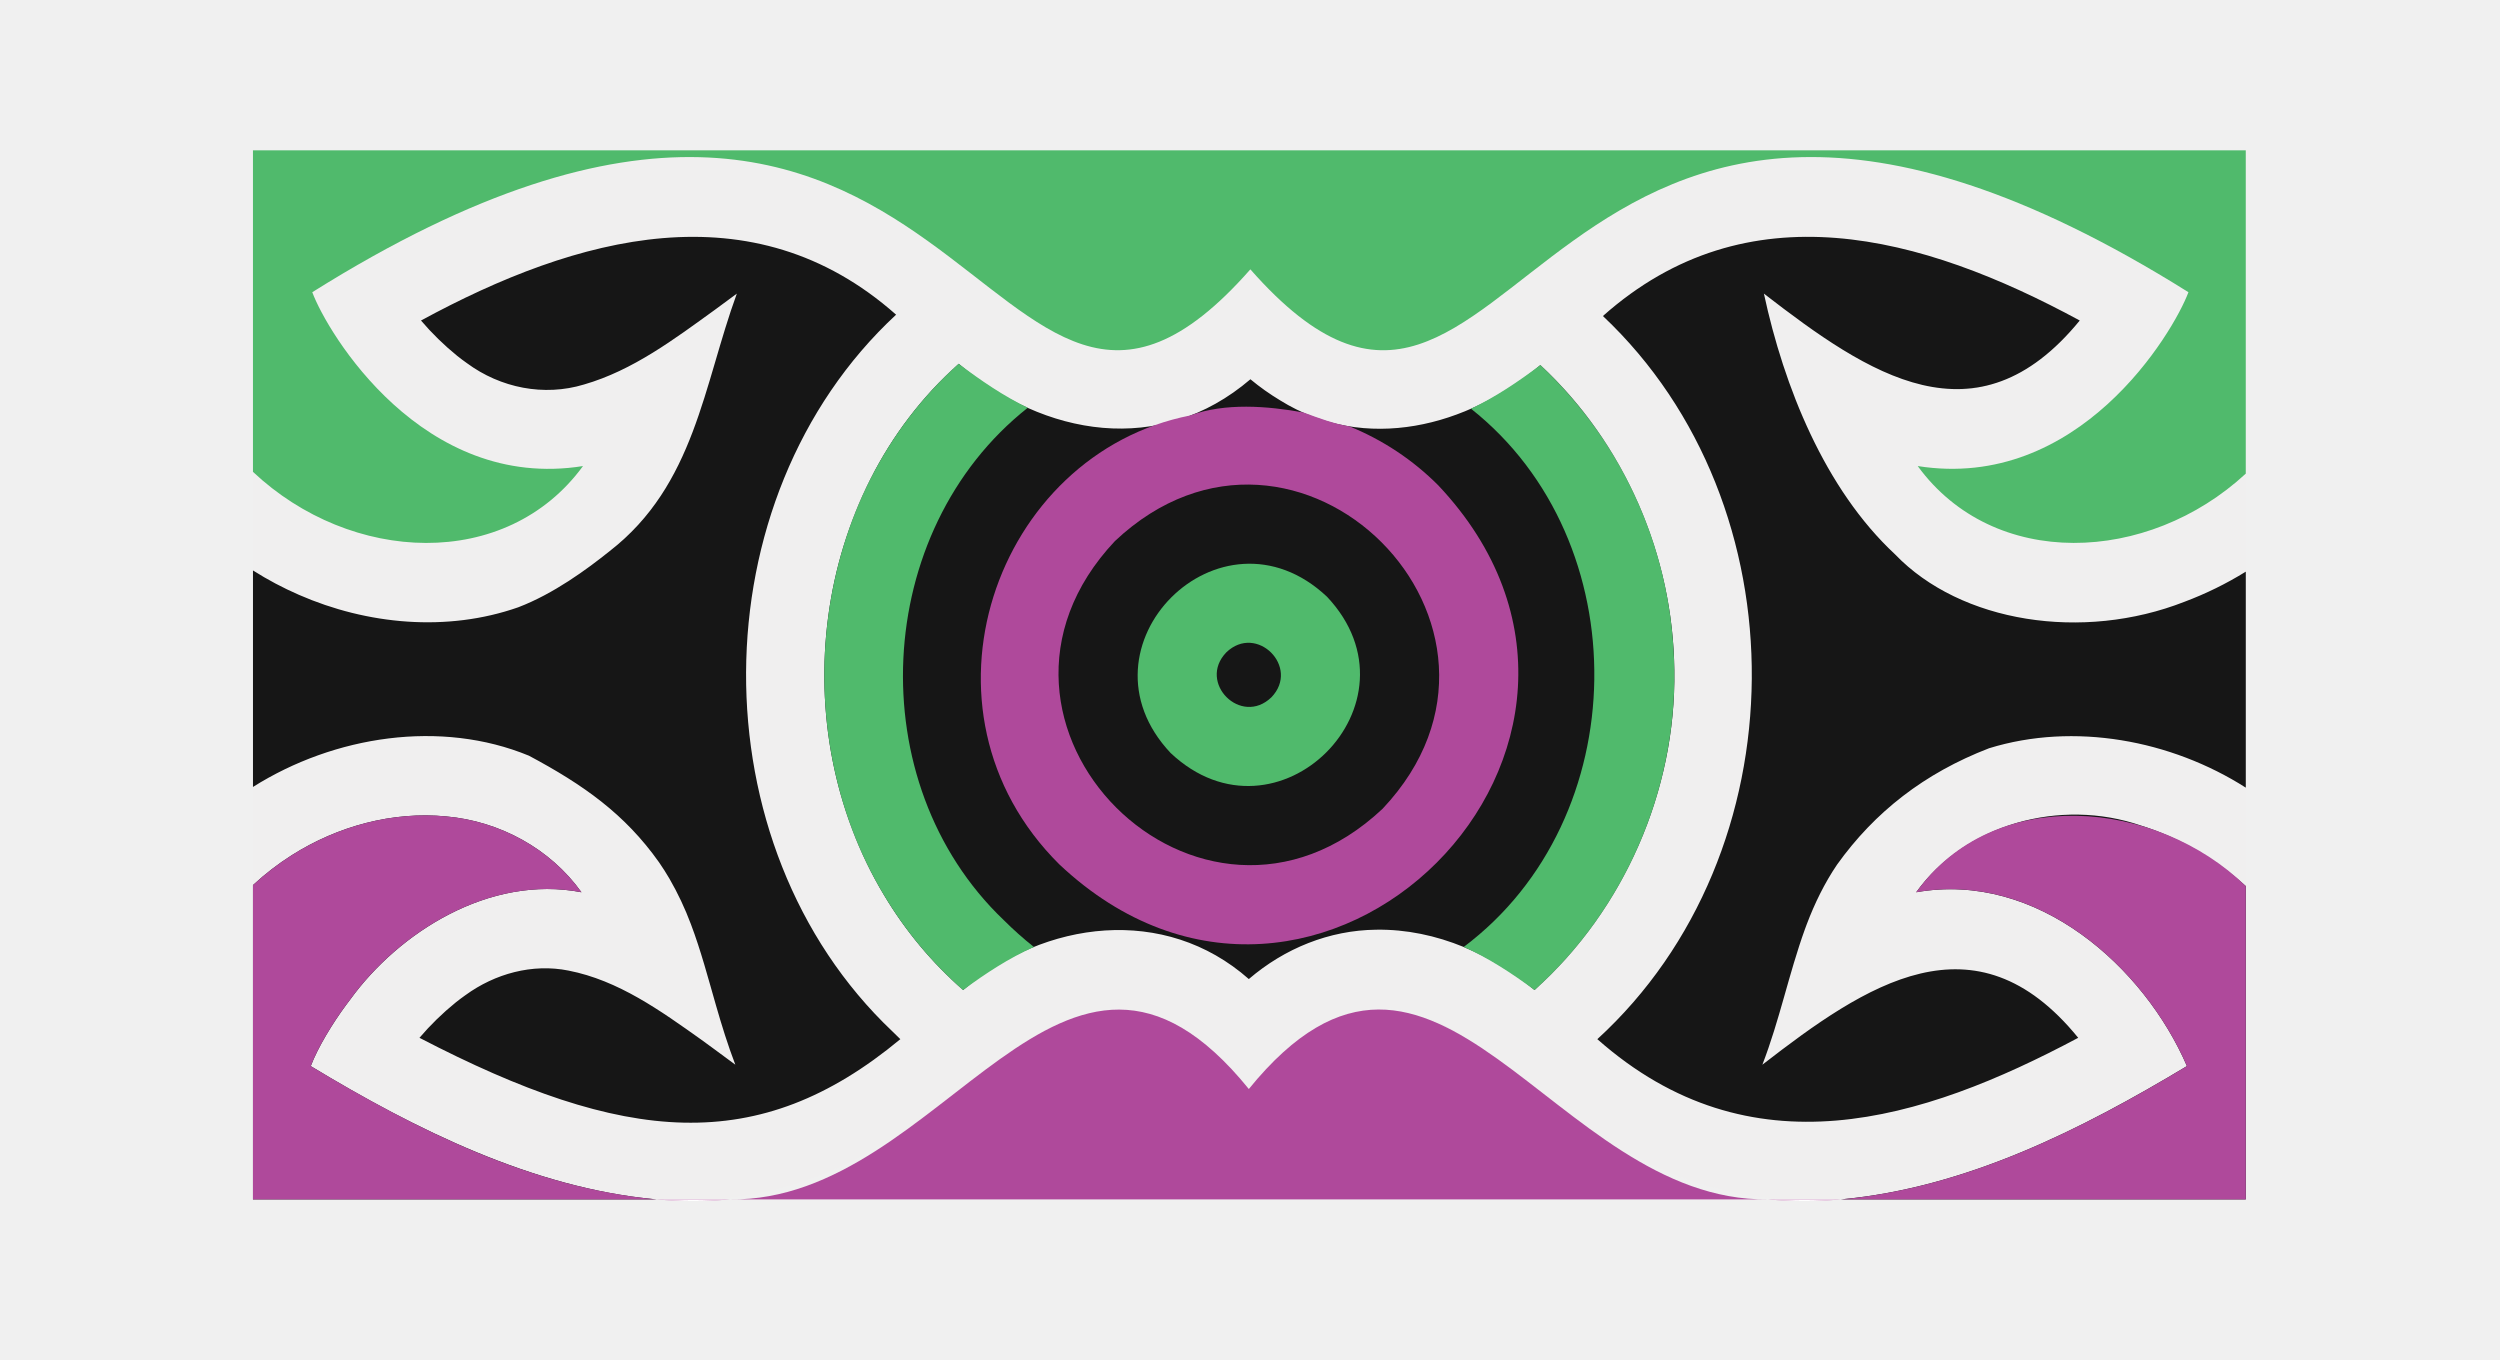
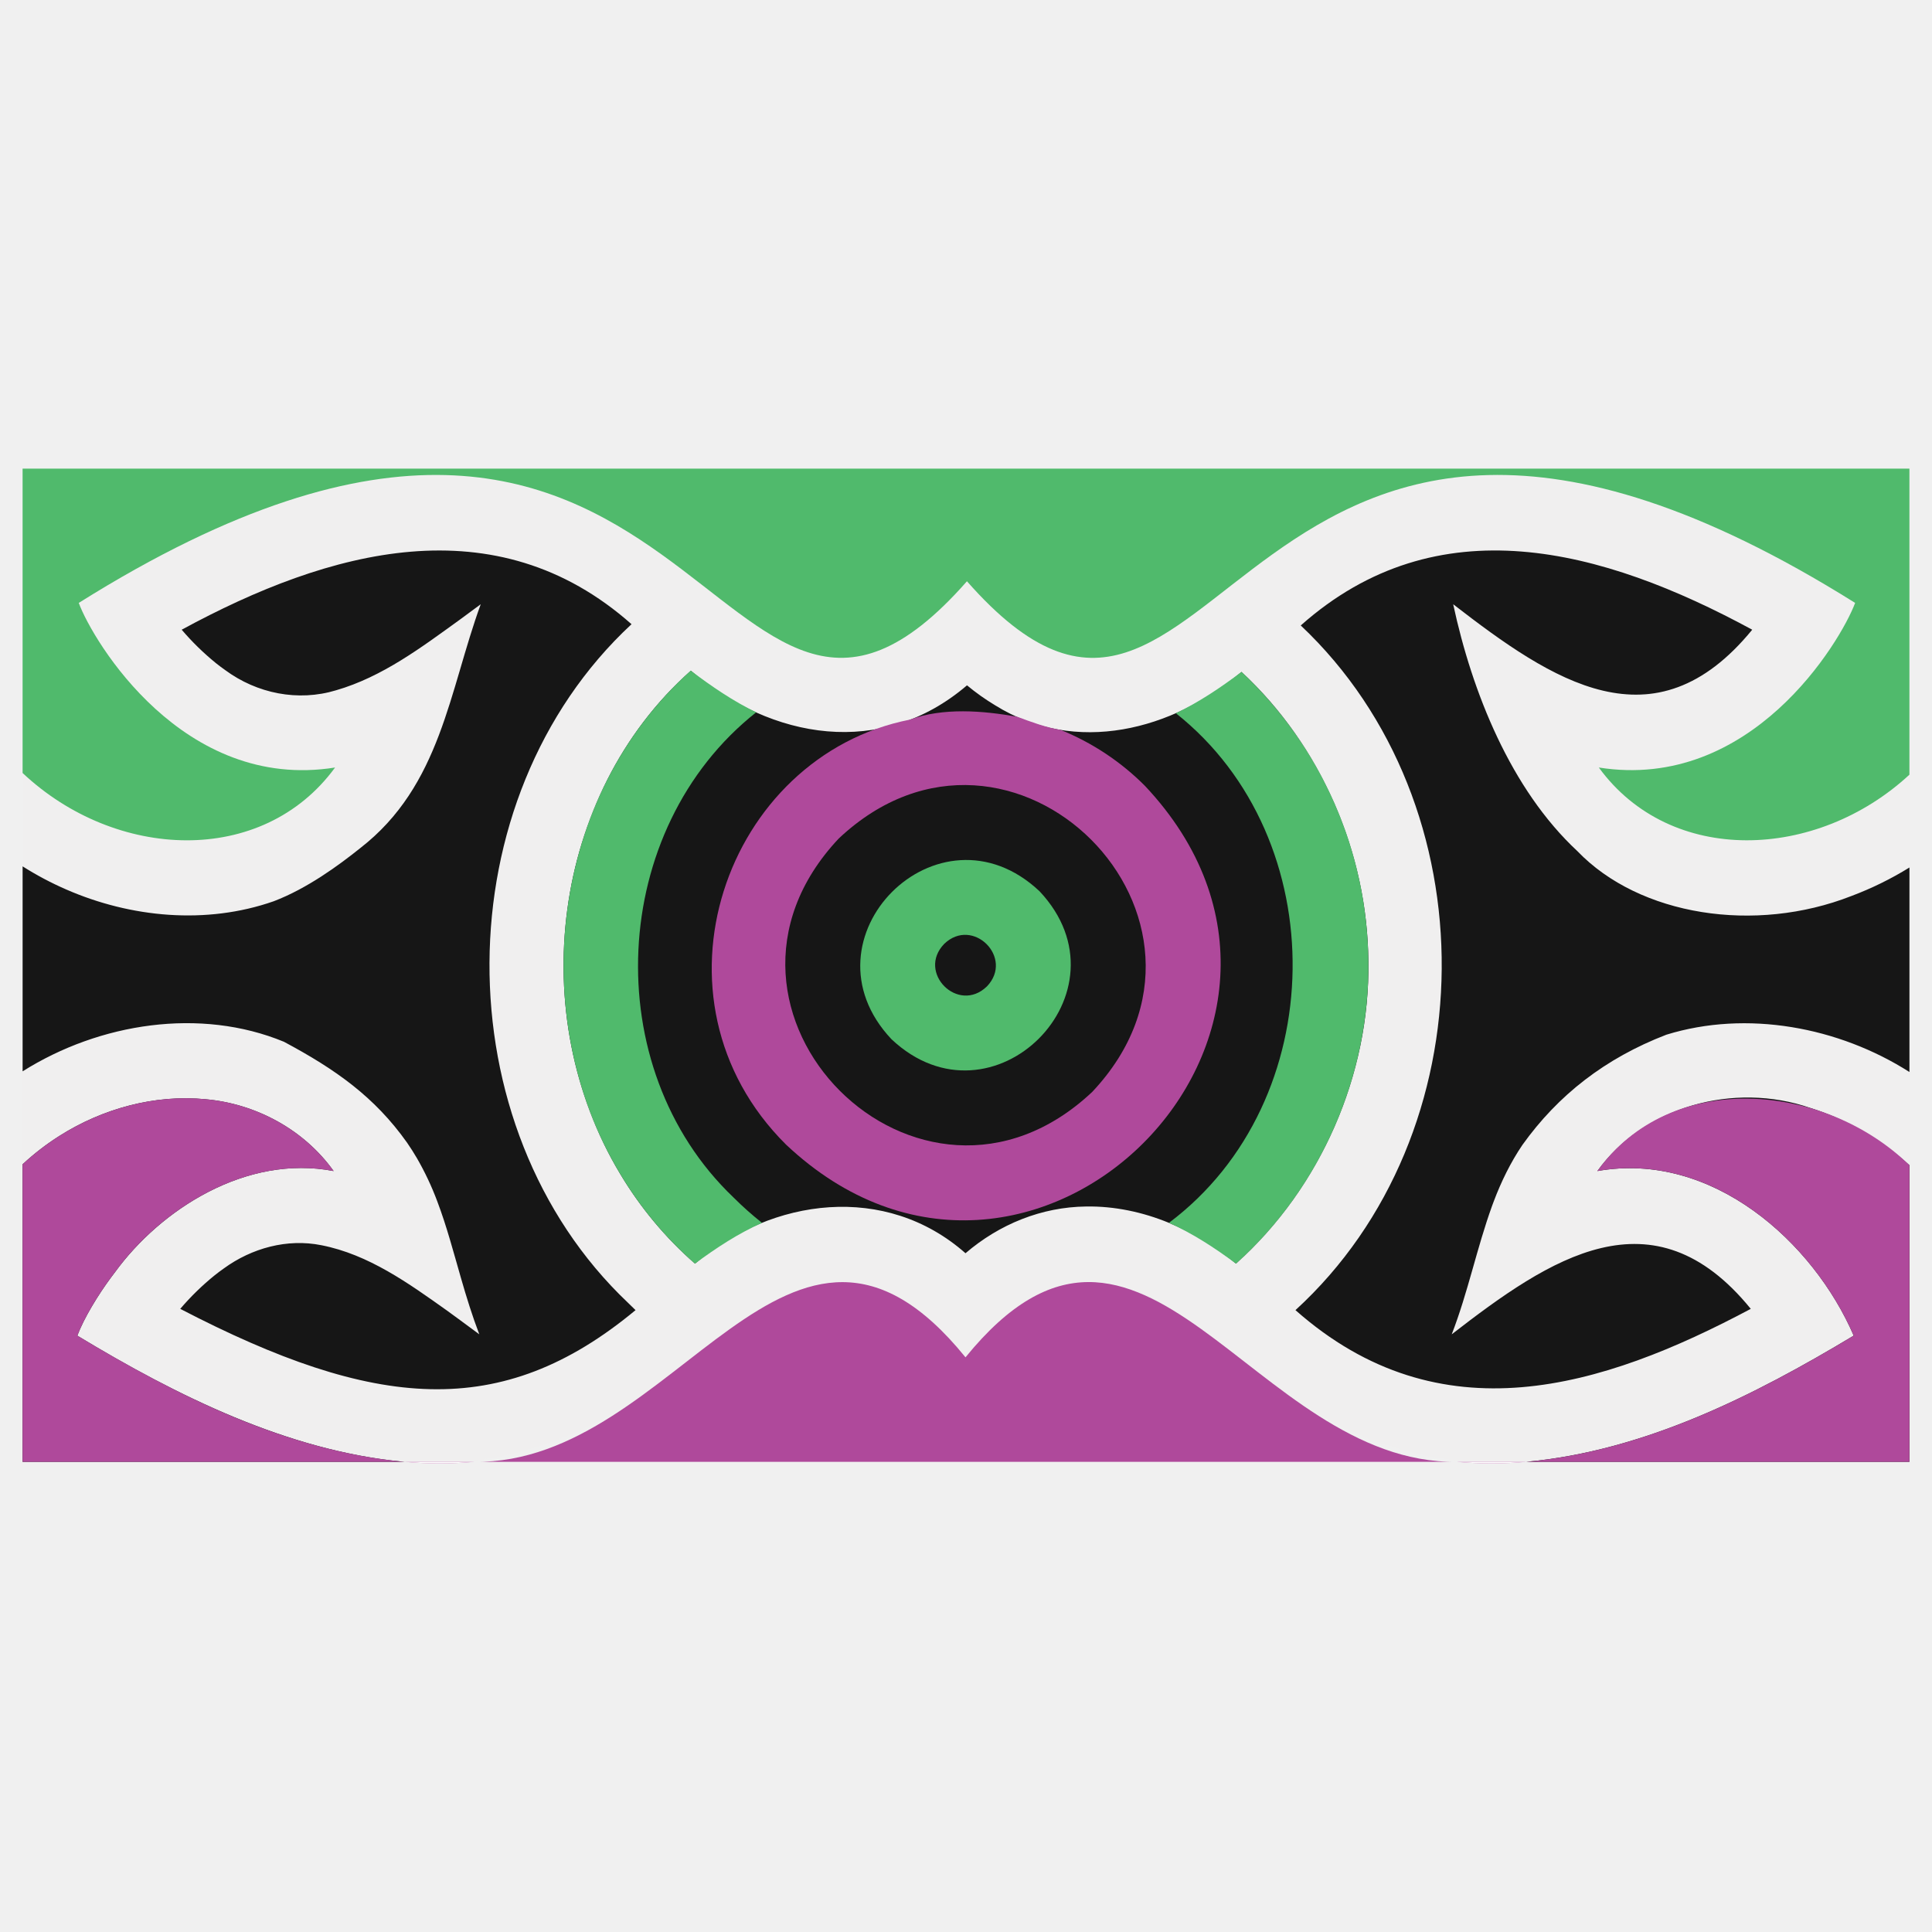
- <svg xmlns="http://www.w3.org/2000/svg" id="Layer_5" data-name="Layer 5" viewBox="0 0 2509.16 1364.3">
-   <defs>
-     <style>.cls-1{fill:#e2e2e2;}.cls-2{fill:#f0efef;}.cls-3{fill:#50ba6c;}.cls-4{fill:#161616;}.cls-5{fill:#af499b;}.cls-6{fill:#fff;}</style>
+ <svg xmlns="http://www.w3.org/2000/svg" id="Layer_5" data-name="Layer 5" viewBox="0 0 2048 2048" version="1.1" width="2048" height="2048">
+   <defs id="defs74">
+     <style id="style72">.cls-1{fill:#e2e2e2;}.cls-2{fill:#f0efef;}.cls-3{fill:#50ba6c;}.cls-4{fill:#161616;}.cls-5{fill:#af499b;}.cls-6{fill:#fff;}</style>
  </defs>
-   <path class="cls-1" d="M366.75,826.13c1.88-.49,3.77-1,5.65-1.39C370.51,825.17,368.63,825.64,366.75,826.13Zm-15.07,176.78c25.31-33,61.73-68.8,108.44-90.39C413.34,934.07,377,969.92,351.68,1002.91Zm0,0q-2.12,2.75-4.11,5.46Q349.58,1005.67,351.68,1002.92Zm110.4-181.64q-4.66-.78-9.37-1.35C455.84,820.31,459,820.76,462.08,821.28Zm-46.93-2.63a222.82,222.82,0,0,1,32.82.76A221.45,221.45,0,0,0,415.15,818.65Zm-2.86.16q-7,.44-14,1.29Q405.32,819.24,412.29,818.81Zm25,205.32q2-2,4-3.91C439.93,1021.49,438.6,1022.8,437.26,1024.13Zm14-13c2-1.7,4-3.34,5.95-4.93C455.26,1007.79,453.27,1009.43,451.29,1011.14Zm6-4.95q3.72-3,7.4-5.65Q461,1003.23,457.27,1006.19ZM480.9,990q2-1.11,3.87-2.15C483.48,988.55,482.19,989.26,480.9,990Zm7.84-4.2c1.94-1,3.86-1.87,5.79-2.73C492.6,983.93,490.68,984.84,488.74,985.81ZM487.7,745c2.12.46,4.24.94,6.34,1.45C491.93,745.9,489.82,745.41,487.7,745Zm6.36,1.45c2.11.51,4.2,1.05,6.29,1.61C498.26,747.45,496.16,746.92,494.06,746.41ZM516,838.47q2.5,1.23,5,2.53C519.3,840.13,517.65,839.28,516,838.47ZM611.32,811q-4.34-3.66-9-7.29Q607,807.38,611.32,811Zm-91.67-56.94c29.9,11.69,58.46,31.72,79.57,47.23C578.13,785.8,549.55,765.73,519.65,754.08Zm74.69-370.64q3-1,6.06-2.1Q597.37,382.44,594.34,383.44Zm-57.7,7.48c16.63,1.48,33.12-.46,49.59-5C569.76,390.45,553.27,392.39,536.64,390.92Zm76-14.44q2.93-1.26,5.85-2.62Q615.54,375.21,612.62,376.48Zm8.11-3.67c2.21-1,4.4-2.12,6.61-3.24Q624,371.25,620.73,372.81Zm18.71,465.08c1.38,1.51,2.73,3,4.07,4.55C642.18,840.92,640.83,839.4,639.44,837.89Zm9.86,11.42c1.86,2.3,3.67,4.59,5.43,6.9Q652.11,852.76,649.3,849.31Zm3.37,159.5q4.43,2.7,8.85,5.54Q657.1,1011.5,652.67,1008.81Zm6.34,195c-123.71-11.51-239.5-69-347.13-133.76,177.63,104.79,271.34,139.92,415,133.76Zm12.86-321.89q2.07,3.54,4,7.09Q674,885.43,671.87,881.89Zm1.66,140.34c8.77,5.9,17.6,12.11,26.5,18.52C691.13,1034.33,682.3,1028.12,673.53,1022.23Zm33.1-54.83q2.11,7.14,4.18,14.38Q708.76,974.54,706.63,967.4Zm-2.75,76.14c4.07,3,8.17,6,12.28,9C712.05,1049.48,708,1046.48,703.88,1043.54Zm60.38-494.2c20.33-81.08,60.31-157.16,119.92-218.57C824.46,392.19,784.52,468.27,764.26,549.34Zm89.1,277.6A431.59,431.59,0,0,1,832,746.47,418.19,418.19,0,0,0,857.17,837Q855.19,832,853.36,826.94ZM832,608.38a443.22,443.22,0,0,1,22.43-83.61A419.19,419.19,0,0,0,832,608.38Zm63.62,426.72a457.75,457.75,0,0,1-71.11-87.38A457.21,457.21,0,0,0,903.64,1043Q899.58,1039.1,895.58,1035.1Zm22.64,94.63c58.47-40.21,104.64-85.58,151.47-106.48C1021.21,1044,973.9,1089.53,918.22,1129.73Zm44.11-764.49-.16-.12c21.17,17.49,44.36,32.72,69.33,44.16l0,0C1007.25,397.48,984.46,381.94,962.33,365.24ZM1024,956.59a281.43,281.43,0,0,0-57.19,37h0c22.58-16.7,46-32,70.93-43.1Q1030.79,953.3,1024,956.59Zm101.65-23.48c2.12,0,4.24.1,6.36.2Q1128.8,933.16,1125.62,933.11Zm-17.5.48q8.75-.62,17.49-.48Q1116.85,933,1108.12,933.59Zm27.06-.1c2.06.14,4.11.3,6.17.49Q1138.28,933.68,1135.18,933.49Zm13.49,82.07c31.11,8.72,65.07,32.32,104.73,77.39C1214.75,1047.49,1180.55,1024,1148.67,1015.56Zm54.86-602.42c.88-.39,1.76-.8,2.65-1.22ZM1253.4,1093c39.88-45.36,74-69,105.29-77.54C1326.64,1023.69,1292.28,1047.22,1253.4,1093Zm100.71-665.12c-15.68-2.55-30.67-8.26-45.78-13.83a192.62,192.62,0,0,0,45.86,13.86Zm76.07-2.17c1.71-.38,3.42-.77,5.13-1.2Q1432.76,425.09,1430.18,425.66ZM1476,410.4l.43-.19h0Zm64,583.15a275.35,275.35,0,0,0-70.93-43.09c25,11.13,48.46,26.49,71.09,43.22Zm5.83-627c-22.17,16.66-45.06,32.08-69.47,43.66,25-11.13,48.44-26.39,69.63-43.78Zm-112.9,655c47.81,19.82,94.56,65.93,153.94,107C1530.34,1087.45,1482.39,1041.15,1433,1021.51ZM1546,366.41a430.16,430.16,0,0,1,56.77,65.28s0,0,0,0c2.61,3.69,5.13,7.43,7.64,11.19v0c3.14,4.74,6.14,9.56,9.1,14.41A415.88,415.88,0,0,0,1546,366.41Zm74.38,92.37c.26.43.5.86.76,1.27Zm.88,1.48c.34.61.7,1.19,1.06,1.79Zm2.15,3.7.3.51q-.39-.71-.81-1.41Zm54,162.43c.2,1.68.41,3.36.59,5C1677.83,629.75,1677.63,628.07,1677.42,626.39Zm-3.81-25.45q-.51-2.87-1-5.72C1672.93,597.12,1673.27,599,1673.61,600.94Zm0,0c1.52,8.44,2.75,16.94,3.81,25.45Q1675.92,613.6,1673.61,600.94Zm6.27,99.47a430.15,430.15,0,0,1-58.53,193.83,426,426,0,0,0,58.84-200.12C1680.11,696.22,1680,698.31,1679.88,700.41ZM1619.16,897.9l-.24.42c.81-1.35,1.64-2.72,2.43-4.08C1620.62,895.46,1619.89,896.69,1619.16,897.9Zm151.21-603.21c24.4,18,48.09,35.73,71.38,51C1817.18,328.15,1794,309,1770.37,294.69Zm7.31,767.4c27.47-20.22,53.93-39.72,80-55.4C1831.54,1022.36,1805.05,1041.87,1777.68,1062.09ZM1807,412.91c16.43,50.88,39.18,98.33,95,143.43C1860.86,518.08,1829.76,467.29,1807,412.91Zm116.24,482.62c36.16-5.71,69-2.19,98.29,7.18A209.41,209.41,0,0,0,1923.23,895.53ZM2005,980.07c26.16,10,52.92,29.47,80.85,61.54C2058,1009.48,2031.2,990,2005,980.07ZM1962.7,391c-3.51.13-7,.13-10.41,0,30.5,2.34,61.3-5.82,93.18-29.56C2023.32,377.28,1995.61,389.8,1962.7,391Zm42.89,440.7q-7.65,3.09-14.74,6.75c47.61-23.42,104.3-25.92,158.1-9.84C2100.64,813.55,2050.33,813.58,2005.59,831.7Zm167.23,196.41a267,267,0,0,1,20.55,38C2189.5,1056.8,2182.61,1043.4,2172.82,1028.11Zm-5.47,58.4c-117.29,68-248.76,126.57-387.07,117.27,143.41,6.16,237.29-29,414.66-133.76Q2181.17,1078.44,2167.35,1086.51ZM2192.43,604a404.79,404.79,0,0,1-67.94,17.24c45.78-6.54,90.85-22.88,129.53-47.49A351.26,351.26,0,0,1,2192.43,604Z" />
-   <path class="cls-2" d="M2045.47,361.45c-99.23,75.75-195-7.64-275.1-66.76,30.2,96.86,55.38,194.25,131.6,261.67,94.67,87,243.52,86.92,352,17.39V475.36c-98.33,91-253,97-329.25-7.59,161.34,25.54,256.17-133.12,271.71-174.49-663.42-415.7-669.75,285.88-941.52-22.94C983.58,579.05,976.13-122.37,313.42,293.28c15.18,41,110.75,200.26,271.71,174.49-77,105.44-232.88,98.4-331.25,5.8v98.94A338.73,338.73,0,0,0,300,597c68.65,30,148.71,37.56,220,12.57,35.44-13.58,68.82-38,91.93-56.49h0c85.38-66.36,94.07-166.4,127.58-258.36-7.29,5.38-14.53,10.75-21.81,16.09-41,29.6-82.43,60.91-131.49,75.11-40.37,12.27-83.92,3.44-117.55-21.37-3.38-2.38-6.59-4.79-9.9-7.43a277.62,277.62,0,0,1-36.24-35.4c156.59-85.07,332.65-133.54,476.84-5.85-202.56,187.77-200,542.08,4.26,727.13C761.15,1161.22,627,1148.58,421,1041.61a276.74,276.74,0,0,1,36.27-35.42c3.31-2.63,6.52-5.06,9.9-7.43,29.58-21.53,67.15-31.88,103.35-24.61h0c50.08,9.78,92.37,40.27,133.3,69.36,4.08,3,8.22,6,12.33,9,7.28,5.34,14.52,10.71,21.81,16.09-7.49-19.6-13.65-39.52-19.42-59.6-7.89-27.32-15.07-54.81-25.15-81.41a305.23,305.23,0,0,0-21.55-45.71h0q-4.9-8.39-10.43-16.39h0c-34.36-48.54-75.81-77.75-130.56-107-88.47-36.51-195.23-20.14-277,31.35v98.52a268.4,268.4,0,0,1,39.17-30.17h0C338.75,829.26,394,814.11,448,819.41h0c53.38,4.74,104.34,32.3,135.61,76.12C491,877.73,400.28,936.1,351.68,1002.91c0,0,0,0,0,0q-2.1,2.75-4.11,5.46s0,0,0,0c-13.7,18.48-28.57,42.92-35.69,61.63,657.6,413.13,672.46-284.54,941.52,22.93,270.77-308.87,278,390.41,941.54-22.93-42.75-99-150-196.06-271.71-174.49,78.24-109.47,240.18-94.18,330.79-6.22v-98.8c-75.08-47.82-172.32-65.91-257.68-39.54-65.13,25.29-114.53,63.76-152.56,116.84h0c-12.56,18.56-22.5,39-30.37,59.77-.63,1.62-1.23,3.28-1.83,4.92-16.2,44.81-25.45,91.4-42.74,136.1,104-80.62,213.25-154.48,317-27-157.51,83.92-329.13,137.08-482.65,1.36,204.4-186.93,207.14-535.73,5.6-725.79,144.85-128.67,319.54-81.79,478.59,4.51A220.34,220.34,0,0,1,2045.47,361.45Zm-425.95,95.87c.93,1.58,1.88,3.15,2.81,4.73h0c101.67,169,66.24,401.28-82.15,531.62-46.21-35.52-99.82-62.26-159-60.57-47.12.57-91.82,18.68-127.8,49.54C1166,907,1052,924.33,966.79,993.56h0l-.16.13a397.46,397.46,0,0,1-79.32-95.22h0a434.42,434.42,0,0,1-55.32-152,423.53,423.53,0,0,0,19.58,75.4,442.13,442.13,0,0,1-2.46-282A423.46,423.46,0,0,0,832,608.38c15.55-93,58.53-178.45,130.21-243.26,22.17,16.74,45,32.34,69.37,44.13l0,0C1105,445.22,1193,434.56,1255,380.65a241.78,241.78,0,0,0,29.84,21.16h0c21.21,12.79,45.35,21.37,69.39,26.06,41.32,7.16,84.19-.43,122.2-17.67h0c24.46-11.6,47.42-27.08,69.63-43.78A415.88,415.88,0,0,1,1619.52,457.32Z" />
-   <path class="cls-3" d="M2254,150.91V475.36c-98.33,91-253,97-329.25-7.59,161.34,25.54,256.17-133.12,271.71-174.49-663.42-415.7-669.75,285.88-941.52-22.94C983.58,579.05,976.13-122.37,313.42,293.28c15.18,41,110.75,200.26,271.71,174.49-77,105.44-232.88,98.4-331.25,5.8V150.91Z" />
-   <path class="cls-4" d="M655.89,1203.5c-120.8-11.6-238.88-69.78-344-133.48,7.06-18.66,22-43.17,35.69-61.63,0,0,0,0,0,0q2-2.71,4.11-5.46s0,0,0,0C400.3,936.13,491,877.64,583.59,895.53c-31.28-43.82-82.23-71.37-135.61-76.12h0c-54-5.3-109.22,9.85-154.91,38.77h0a268.4,268.4,0,0,0-39.17,30.17v315.43H659C658,1203.7,656.93,1203.61,655.89,1203.5Zm239.69-168.4C698.52,848.36,700,500.84,899.38,315.84c-144.18-127.69-320.26-79.21-476.84,5.85a278.26,278.26,0,0,0,36.24,35.4c3.31,2.63,6.52,5.06,9.9,7.43,33.63,24.8,77.18,33.64,117.55,21.37,49.06-14.19,90.51-45.52,131.49-75.11q10.92-8,21.81-16.09C706,386.61,697.31,486.73,612,553.05h0c-23.09,18.52-56.51,43-91.93,56.49C448.69,634.53,368.63,627,300,597a338.73,338.73,0,0,1-46.1-24.46V789.83c81.77-51.49,188.53-67.86,277-31.35,54.72,29.23,96.22,58.48,130.56,107h0q5.53,8,10.43,16.39h0a305.23,305.23,0,0,1,21.55,45.71c10.08,26.6,17.26,54.09,25.15,81.41,5.77,20.07,11.93,40,19.42,59.6q-10.92-8.05-21.81-16.09c-4.11-3-8.25-6-12.33-9-40.92-29.09-83.23-59.58-133.3-69.36h0c-36.21-7.26-73.77,3.08-103.35,24.61-3.38,2.37-6.59,4.8-9.9,7.43A276.74,276.74,0,0,0,421,1041.61c206,107,340.15,119.61,482.64,1.36Q899.58,1039.1,895.58,1035.1ZM2192.43,604c-102,40-224.49,21.06-290.46-47.64-70.56-65.68-111.48-168.17-131.6-261.67,105.15,81.35,213.09,154.06,317,27-159.06-86.3-333.74-133.17-478.59-4.51,201.54,190.06,198.8,538.86-5.6,725.79,153.57,135.74,325.13,82.54,482.65-1.36-103.67-127.44-213.15-53.51-317,27,17.29-44.7,26.54-91.29,42.74-136.1.59-1.64,1.19-3.3,1.83-4.92,7.87-20.81,17.8-41.22,30.37-59.77h0C1881.56,815,1931.45,776,1996.34,751c85.36-26.37,182.6-8.28,257.68,39.54V573.75A351.26,351.26,0,0,1,2192.43,604Zm-511.94,68.86c-1.17-114.93-49.87-228-134.48-306.45-73,62-175.71,88.62-261.2,35.4h0A241.78,241.78,0,0,1,1255,380.65c-90.41,77.35-206.87,57.84-292.79-15.53C813.89,497.27,786.34,730.91,887.3,898.46h0a397.46,397.46,0,0,0,79.32,95.22l.16-.13h0c81.68-70,202.17-85.45,286.62-10.9,36-30.85,80.69-49,127.8-49.54,30.11-.5,60.09,5.9,87.89,17.34h0a275.7,275.7,0,0,1,71.09,43.22C1630,913.2,1682.35,793.45,1680.49,672.86ZM2149,828.63c-81.45-28.22-176.83-1.16-225.79,66.9C2045,874,2152.22,970.94,2194.94,1070c-106.55,64.07-221.9,122.12-347.14,133.76H2254V889.31C2222.57,861,2186.39,840.29,2149,828.63Z" />
-   <path class="cls-5" d="M659,1203.78H253.88V888.35a268.4,268.4,0,0,1,39.17-30.17h0C338.75,829.26,394,814.12,448,819.41h0c53.38,4.75,104.34,32.3,135.61,76.12C491,877.75,400.17,936.05,351.68,1002.91c0,0,0,0,0,0q-2.12,2.75-4.11,5.46s0,0,0,0c-13.7,18.48-28.57,42.92-35.69,61.63C419.37,1134.75,535,1192.35,659,1203.78Z" />
-   <path class="cls-5" d="M732.54,1203.78a410.41,410.41,0,0,1-73.53,0Z" />
-   <path class="cls-5" d="M1774.27,1203.78H732.54C948.3,1206.86,1066.27,862,1253.4,1093,1441,862,1557.39,1206.35,1774.27,1203.78Z" />
-   <path class="cls-5" d="M1847.8,1203.78a411.35,411.35,0,0,1-73.53,0Z" />
-   <path class="cls-5" d="M2254,889.31v314.47H1847.8c125.25-11.64,240.58-69.69,347.14-133.76-42.68-99-150.06-196.16-271.71-174.49C2000.82,787,2163.77,801.46,2254,889.31Z" />
-   <path class="cls-6" d="M1774.27,1203.78a411.34,411.34,0,0,0,73.53,0Zm0,0a411.34,411.34,0,0,0,73.53,0Zm-1115.26,0a410.41,410.41,0,0,0,73.53,0Zm1115.26,0a411.34,411.34,0,0,0,73.53,0Zm-1115.26,0a410.41,410.41,0,0,0,73.53,0Zm1115.26,0a411.34,411.34,0,0,0,73.53,0Zm0,0a411.34,411.34,0,0,0,73.53,0Zm-1115.26,0a410.41,410.41,0,0,0,73.53,0Zm1115.26,0a411.34,411.34,0,0,0,73.53,0Zm0,0a411.34,411.34,0,0,0,73.53,0Z" />
-   <path class="cls-6" d="M1672.56,595.22a423.21,423.21,0,0,0-50.23-133.16h0c-3.81-6.47-7.77-12.87-11.91-19.14v0c-2.51-3.77-5-7.5-7.64-11.19,0,0,0,0,0,0A430.16,430.16,0,0,0,1546,366.41l-.16.12c69.25,64.73,116.55,154.11,130.09,248.86C1675,608.63,1673.84,601.9,1672.56,595.22Zm-18.42,229.65A428.22,428.22,0,0,1,1540,993.56l.17.12c68.56-61.85,116.34-146.42,132.91-237.32A422.51,422.51,0,0,1,1654.14,824.87Zm-692-459.75C892.55,430,846.89,515.36,832,608.38c14.87-93,62.28-180,130.37-243.14ZM851.58,821.91A422.08,422.08,0,0,1,832,746.47c15.22,94.95,62.79,182.09,134.64,247.22l.16-.13h0A428.2,428.2,0,0,1,851.58,821.91Z" />
-   <path class="cls-3" d="M1680.09,660.38a425.06,425.06,0,0,0-69.67-217.47v0q-3.74-5.65-7.64-11.19s0,0,0,0A426,426,0,0,0,1546,366.41c-22.21,16.7-45.17,32.18-69.63,43.78h0c168.18,133.17,164.32,411.64-7.31,540.24h0c25,11.13,48.46,26.49,71.09,43.22C1633.36,910.26,1685.72,785.11,1680.09,660.38Zm-672.76,263C863.05,785.7,875.14,532.81,1031.54,409.25c-24.35-11.79-47.2-27.39-69.37-44.13C813.89,497.27,786.34,730.91,887.3,898.46h0a397.46,397.46,0,0,0,79.32,95.22l.16-.13h0c22.58-16.7,46-32,70.93-43.1A352.22,352.22,0,0,1,1007.33,923.38Z" />
-   <path class="cls-5" d="M1443.6,487.18a268.32,268.32,0,0,0-89.4-59.31c-15.7-2.6-30.74-8.28-45.89-13.87-36.49-6.58-78.76-9.93-113.81,3-195.68,38.59-286.94,295.87-131.3,450.53C1322.18,1111.3,1687.43,746.05,1443.6,487.18Zm-55.87,324.47C1204.82,983.84,946.88,725.86,1119.07,543,1302,370.86,1559.94,628.85,1387.73,811.65Z" />
-   <path class="cls-3" d="M1331.86,598.91C1225,498.33,1074.37,649,1174.94,755.79,1281.78,856.35,1432.44,705.69,1331.86,598.91Zm-55.87,101c-30.36,29.27-74.46-14.8-45.18-45.16C1261.17,625.47,1305.28,669.59,1276,699.93Z" />
+   <g id="g1070" transform="translate(18.065,-23.17002)">
+     <path class="cls-1" d="m 118.75,1195.13 c 1.88,-0.49 3.77,-1 5.65,-1.39 -1.89,0.43 -3.77,0.9 -5.65,1.39 z m -15.07,176.78 c 25.31,-33 61.73,-68.8 108.44,-90.39 -46.78,21.55 -83.12,57.4 -108.44,90.39 z m 0,0 q -2.12,2.75 -4.11,5.46 2.01,-2.7 4.11,-5.45 z m 110.4,-181.64 q -4.66,-0.78 -9.37,-1.35 c 3.13,0.39 6.29,0.84 9.37,1.36 z m -46.93,-2.63 a 222.82,222.82 0 0 1 32.82,0.76 221.45,221.45 0 0 0 -32.82,-0.75 z m -2.86,0.16 q -7,0.44 -14,1.29 7.03,-0.85 14,-1.28 z m 25,205.32 q 2,-2 4,-3.91 c -1.36,1.28 -2.69,2.59 -4.03,3.92 z m 14,-13 c 2,-1.7 4,-3.34 5.95,-4.93 -1.98,1.6 -3.97,3.24 -5.95,4.95 z m 6,-4.95 q 3.72,-3 7.4,-5.65 -3.69,2.71 -7.42,5.67 z M 232.9,1359 q 2,-1.11 3.87,-2.15 c -1.29,0.7 -2.58,1.41 -3.87,2.15 z m 7.84,-4.2 c 1.94,-1 3.86,-1.87 5.79,-2.73 -1.93,0.86 -3.85,1.77 -5.79,2.74 z M 239.7,1114 c 2.12,0.46 4.24,0.94 6.34,1.45 -2.11,-0.55 -4.22,-1.04 -6.34,-1.45 z m 6.36,1.45 c 2.11,0.51 4.2,1.05 6.29,1.61 -2.09,-0.61 -4.19,-1.14 -6.29,-1.65 z m 21.94,92.02 q 2.5,1.23 5,2.53 c -1.7,-0.87 -3.35,-1.72 -5,-2.53 z M 363.32,1180 q -4.34,-3.66 -9,-7.29 4.68,3.67 9,7.29 z m -91.67,-56.94 c 29.9,11.69 58.46,31.72 79.57,47.23 -21.09,-15.49 -49.67,-35.56 -79.57,-47.21 z m 74.69,-370.64 q 3,-1 6.06,-2.1 -3.03,1.12 -6.06,2.12 z m -57.7,7.48 c 16.63,1.48 33.12,-0.46 49.59,-5 -16.47,4.55 -32.96,6.49 -49.59,5.02 z m 76,-14.44 q 2.93,-1.26 5.85,-2.62 -2.95,1.37 -5.87,2.64 z m 8.11,-3.67 c 2.21,-1 4.4,-2.12 6.61,-3.24 q -3.36,1.7 -6.63,3.26 z m 18.71,465.08 c 1.38,1.51 2.73,3 4.07,4.55 -1.35,-1.5 -2.7,-3.02 -4.09,-4.53 z m 9.86,11.42 c 1.86,2.3 3.67,4.59 5.43,6.9 q -2.64,-3.43 -5.45,-6.88 z m 3.37,159.5 q 4.43,2.7 8.85,5.54 -4.44,-2.83 -8.87,-5.52 z m 6.34,195 c -123.71,-11.51 -239.5,-69 -347.13,-133.76 177.63,104.79 271.34,139.92 415,133.76 z m 12.86,-321.89 q 2.07,3.54 4,7.09 -1.89,-3.56 -4.02,-7.1 z m 1.66,140.34 c 8.77,5.9 17.6,12.11 26.5,18.52 -8.92,-6.43 -17.75,-12.64 -26.52,-18.53 z m 33.1,-54.83 q 2.11,7.14 4.18,14.38 -2.07,-7.25 -4.2,-14.39 z m -2.75,76.14 c 4.07,3 8.17,6 12.28,9 -4.13,-3.07 -8.18,-6.07 -12.3,-9.01 z m 60.38,-494.2 C 536.61,837.27 576.59,761.19 636.2,699.78 576.46,761.19 536.52,837.27 516.26,918.34 Z m 89.1,277.6 A 431.59,431.59 0 0 1 584,1115.47 418.19,418.19 0 0 0 609.17,1206 q -1.98,-5 -3.81,-10.06 z M 584,977.38 A 443.22,443.22 0 0 1 606.43,893.77 419.19,419.19 0 0 0 584,977.38 Z m 63.62,426.72 a 457.75,457.75 0 0 1 -71.11,-87.38 457.21,457.21 0 0 0 79.13,95.28 q -4.06,-3.9 -8.06,-7.9 z m 22.64,94.63 c 58.47,-40.21 104.64,-85.58 151.47,-106.48 -48.52,20.75 -95.83,66.28 -151.51,106.48 z m 44.11,-764.49 -0.16,-0.12 c 21.17,17.49 44.36,32.72 69.33,44.16 v 0 c -24.29,-11.8 -47.08,-27.34 -69.21,-44.04 z M 776,1325.59 a 281.43,281.43 0 0 0 -57.19,37 v 0 c 22.58,-16.7 46,-32 70.93,-43.1 q -6.95,2.81 -13.74,6.1 z m 101.65,-23.48 c 2.12,0 4.24,0.1 6.36,0.2 q -3.21,-0.15 -6.39,-0.2 z m -17.5,0.48 q 8.75,-0.62 17.49,-0.48 -8.79,-0.11 -17.52,0.48 z m 27.06,-0.1 c 2.06,0.14 4.11,0.3 6.17,0.49 q -3.1,-0.3 -6.2,-0.49 z m 13.49,82.07 c 31.11,8.72 65.07,32.32 104.73,77.39 -38.68,-45.46 -72.88,-68.95 -104.76,-77.39 z m 54.86,-602.42 c 0.88,-0.39 1.76,-0.8 2.65,-1.22 z M 1005.4,1462 c 39.88,-45.36 74,-69 105.29,-77.54 -32.05,8.23 -66.41,31.76 -105.29,77.54 z m 100.71,-665.12 c -15.68,-2.55 -30.67,-8.26 -45.78,-13.83 a 192.62,192.62 0 0 0 45.86,13.86 z m 76.07,-2.17 c 1.71,-0.38 3.42,-0.77 5.13,-1.2 q -2.55,0.58 -5.13,1.15 z m 45.82,-15.31 0.43,-0.19 v 0 z m 64,583.15 a 275.35,275.35 0 0 0 -70.93,-43.09 c 25,11.13 48.46,26.49 71.09,43.22 z m 5.83,-627 c -22.17,16.66 -45.06,32.08 -69.47,43.66 25,-11.13 48.44,-26.39 69.63,-43.78 z m -112.9,655 c 47.81,19.82 94.56,65.93 153.94,107 -56.53,-41.1 -104.48,-87.4 -153.87,-107.04 z M 1298,735.41 a 430.16,430.16 0 0 1 56.77,65.28 c 0,0 0,0 0,0 2.61,3.69 5.13,7.43 7.64,11.19 v 0 c 3.14,4.74 6.14,9.56 9.1,14.41 A 415.88,415.88 0 0 0 1298,735.41 Z m 74.38,92.37 c 0.26,0.43 0.5,0.86 0.76,1.27 z m 0.88,1.48 c 0.34,0.61 0.7,1.19 1.06,1.79 z m 2.15,3.7 0.3,0.51 q -0.39,-0.71 -0.81,-1.41 z m 54,162.43 c 0.2,1.68 0.41,3.36 0.59,5 -0.17,-1.64 -0.37,-3.32 -0.58,-5 z m -3.81,-25.45 q -0.51,-2.87 -1,-5.72 c 0.33,1.9 0.67,3.78 1.01,5.72 z m 0,0 c 1.52,8.44 2.75,16.94 3.81,25.45 q -1.49,-12.79 -3.8,-25.45 z m 6.27,99.47 a 430.15,430.15 0 0 1 -58.53,193.83 426,426 0 0 0 58.84,-200.12 c -0.07,2.1 -0.18,4.19 -0.3,6.29 z m -60.71,197.49 -0.24,0.42 c 0.81,-1.35 1.64,-2.72 2.43,-4.08 -0.73,1.22 -1.46,2.45 -2.19,3.66 z m 151.21,-603.21 c 24.4,18 48.09,35.73 71.38,51 -24.57,-17.54 -47.75,-36.69 -71.38,-51 z m 7.31,767.4 c 27.47,-20.22 53.93,-39.72 80,-55.4 -26.14,15.67 -52.63,35.18 -80,55.4 z M 1559,781.91 c 16.43,50.88 39.18,98.33 95,143.43 -41.14,-38.26 -72.24,-89.05 -95,-143.43 z m 116.24,482.62 c 36.16,-5.71 69,-2.19 98.29,7.18 a 209.41,209.41 0 0 0 -98.3,-7.18 z m 81.76,84.54 c 26.16,10 52.92,29.47 80.85,61.54 C 1810,1378.48 1783.2,1359 1757,1349.07 Z M 1714.7,760 c -3.51,0.13 -7,0.13 -10.41,0 30.5,2.34 61.3,-5.82 93.18,-29.56 -22.15,15.84 -49.86,28.36 -82.77,29.56 z m 42.89,440.7 q -7.65,3.09 -14.74,6.75 c 47.61,-23.42 104.3,-25.92 158.1,-9.84 -48.31,-15.06 -98.62,-15.03 -143.36,3.09 z m 167.23,196.41 a 267,267 0 0 1 20.55,38 c -3.87,-9.31 -10.76,-22.71 -20.55,-38 z m -5.47,58.4 c -117.29,68 -248.76,126.57 -387.07,117.27 143.41,6.16 237.29,-29 414.66,-133.76 q -13.77,8.42 -27.59,16.49 z M 1944.43,973 a 404.79,404.79 0 0 1 -67.94,17.24 c 45.78,-6.54 90.85,-22.88 129.53,-47.49 A 351.26,351.26 0 0 1 1944.43,973 Z" id="path76" />
+     <path class="cls-2" d="m 1797.47,730.45 c -99.23,75.75 -195,-7.64 -275.1,-66.76 30.2,96.86 55.38,194.25 131.6,261.67 94.67,87 243.52,86.92 352,17.39 v -98.39 c -98.33,91 -253,97 -329.25,-7.59 161.34,25.54 256.17,-133.12 271.71,-174.49 -663.42,-415.7 -669.75,285.88 -941.52,-22.94 -271.33,308.71 -278.78,-392.71 -941.49,22.94 15.18,41 110.75,200.26 271.71,174.49 -77,105.44 -232.88,98.4 -331.25,5.8 v 98.94 A 338.73,338.73 0 0 0 52,966 c 68.65,30 148.71,37.56 220,12.57 35.44,-13.58 68.82,-38 91.93,-56.49 v 0 c 85.38,-66.36 94.07,-166.4 127.58,-258.36 -7.29,5.38 -14.53,10.75 -21.81,16.09 -41,29.6 -82.43,60.91 -131.49,75.11 -40.37,12.27 -83.92,3.44 -117.55,-21.37 -3.38,-2.38 -6.59,-4.79 -9.9,-7.43 a 277.62,277.62 0 0 1 -36.24,-35.4 C 331.11,605.65 507.17,557.18 651.36,684.87 448.8,872.64 451.36,1226.95 655.62,1412 513.15,1530.22 379,1517.58 173,1410.61 a 276.74,276.74 0 0 1 36.27,-35.42 c 3.31,-2.63 6.52,-5.06 9.9,-7.43 29.58,-21.53 67.15,-31.88 103.35,-24.61 v 0 c 50.08,9.78 92.37,40.27 133.3,69.36 4.08,3 8.22,6 12.33,9 7.28,5.34 14.52,10.71 21.81,16.09 -7.49,-19.6 -13.65,-39.52 -19.42,-59.6 -7.89,-27.32 -15.07,-54.81 -25.15,-81.41 a 305.23,305.23 0 0 0 -21.55,-45.71 v 0 q -4.9,-8.39 -10.43,-16.39 v 0 c -34.36,-48.54 -75.81,-77.75 -130.56,-107 -88.47,-36.51 -195.23,-20.14 -277,31.35 v 98.52 a 268.4,268.4 0 0 1 39.17,-30.17 v 0 C 90.75,1198.26 146,1183.11 200,1188.41 v 0 c 53.38,4.74 104.34,32.3 135.61,76.12 -92.61,-17.8 -183.33,40.57 -231.93,107.38 0,0 0,0 0,0 q -2.1,2.75 -4.11,5.46 c 0,0 0,0 0,0 -13.7,18.48 -28.57,42.92 -35.69,61.63 657.6,413.13 672.46,-284.54 941.52,22.93 270.77,-308.87 278,390.41 941.54,-22.93 -42.75,-99 -150,-196.06 -271.71,-174.49 78.24,-109.47 240.18,-94.18 330.79,-6.22 v -98.8 c -75.08,-47.82 -172.32,-65.91 -257.68,-39.54 -65.13,25.29 -114.53,63.76 -152.56,116.84 v 0 c -12.56,18.56 -22.5,39 -30.37,59.77 -0.63,1.62 -1.23,3.28 -1.83,4.92 -16.2,44.81 -25.45,91.4 -42.74,136.1 104,-80.62 213.25,-154.48 317,-27 -157.51,83.92 -329.13,137.08 -482.65,1.36 204.4,-186.93 207.14,-535.73 5.6,-725.79 144.85,-128.67 319.54,-81.79 478.59,4.51 a 220.34,220.34 0 0 1 -41.91,39.79 z m -425.95,95.87 c 0.93,1.58 1.88,3.15 2.81,4.73 v 0 c 101.67,169 66.24,401.28 -82.15,531.62 -46.21,-35.52 -99.82,-62.26 -159,-60.57 -47.12,0.57 -91.82,18.68 -127.8,49.54 C 918,1276 804,1293.33 718.79,1362.56 v 0 l -0.16,0.13 a 397.46,397.46 0 0 1 -79.32,-95.22 v 0 a 434.42,434.42 0 0 1 -55.32,-152 423.53,423.53 0 0 0 19.58,75.4 442.13,442.13 0 0 1 -2.46,-282 423.46,423.46 0 0 0 -17.11,68.51 c 15.55,-93 58.53,-178.45 130.21,-243.26 22.17,16.74 45,32.34 69.37,44.13 v 0 C 857,814.22 945,803.56 1007,749.65 a 241.78,241.78 0 0 0 29.84,21.16 v 0 c 21.21,12.79 45.35,21.37 69.39,26.06 41.32,7.16 84.19,-0.43 122.2,-17.67 v 0 c 24.46,-11.6 47.42,-27.08 69.63,-43.78 a 415.88,415.88 0 0 1 73.46,90.9 z" id="path78" />
+     <path class="cls-3" d="m 2006,519.91 v 324.45 c -98.33,91 -253,97 -329.25,-7.59 161.34,25.54 256.17,-133.12 271.71,-174.49 -663.42,-415.7 -669.75,285.88 -941.52,-22.94 -271.36,308.71 -278.81,-392.71 -941.52,22.94 15.18,41 110.75,200.26 271.71,174.49 -77,105.44 -232.88,98.4 -331.25,5.8 V 519.91 Z" id="path80" />
+     <path class="cls-4" d="m 407.89,1572.5 c -120.8,-11.6 -238.88,-69.78 -344,-133.48 7.06,-18.66 22,-43.17 35.69,-61.63 0,0 0,0 0,0 q 2,-2.71 4.11,-5.46 c 0,0 0,0 0,0 48.61,-66.8 139.31,-125.29 231.9,-107.4 -31.28,-43.82 -82.23,-71.37 -135.61,-76.12 v 0 c -54,-5.3 -109.22,9.85 -154.91,38.77 v 0 A 268.4,268.4 0 0 0 5.9,1257.35 v 315.43 H 411 c -1,-0.08 -2.07,-0.17 -3.11,-0.28 z M 647.58,1404.1 C 450.52,1217.36 452,869.84 651.38,684.84 507.2,557.15 331.12,605.63 174.54,690.69 a 278.26,278.26 0 0 0 36.24,35.4 c 3.31,2.63 6.52,5.06 9.9,7.43 33.63,24.8 77.18,33.64 117.55,21.37 49.06,-14.19 90.51,-45.52 131.49,-75.11 q 10.92,-8 21.81,-16.09 C 458,755.61 449.31,855.73 364,922.05 v 0 c -23.09,18.52 -56.51,43 -91.93,56.49 C 200.69,1003.53 120.63,996 52,966 A 338.73,338.73 0 0 1 5.9,941.54 v 217.29 c 81.77,-51.49 188.53,-67.86 277,-31.35 54.72,29.23 96.22,58.48 130.56,107 v 0 q 5.53,8 10.43,16.39 v 0 a 305.23,305.23 0 0 1 21.55,45.71 c 10.08,26.6 17.26,54.09 25.15,81.41 5.77,20.07 11.93,40 19.42,59.6 q -10.92,-8.05 -21.81,-16.09 c -4.11,-3 -8.25,-6 -12.33,-9 -40.92,-29.09 -83.23,-59.58 -133.3,-69.36 v 0 c -36.21,-7.26 -73.77,3.08 -103.35,24.61 -3.38,2.37 -6.59,4.8 -9.9,7.43 A 276.74,276.74 0 0 0 173,1410.61 c 206,107 340.15,119.61 482.64,1.36 q -4.06,-3.87 -8.06,-7.87 z M 1944.43,973 c -102,40 -224.49,21.06 -290.46,-47.64 -70.56,-65.68 -111.48,-168.17 -131.6,-261.67 105.15,81.35 213.09,154.06 317,27 -159.06,-86.3 -333.74,-133.17 -478.59,-4.51 201.54,190.06 198.8,538.86 -5.6,725.79 153.57,135.74 325.13,82.54 482.65,-1.36 -103.67,-127.44 -213.15,-53.51 -317,27 17.29,-44.7 26.54,-91.29 42.74,-136.1 0.59,-1.64 1.19,-3.3 1.83,-4.92 7.87,-20.81 17.8,-41.22 30.37,-59.77 v 0 c 37.79,-52.82 87.68,-91.82 152.57,-116.82 85.36,-26.37 182.6,-8.28 257.68,39.54 V 942.75 A 351.26,351.26 0 0 1 1944.43,973 Z m -511.94,68.86 c -1.17,-114.93 -49.87,-228 -134.48,-306.45 -73,62 -175.71,88.62 -261.2,35.4 v 0 A 241.78,241.78 0 0 1 1007,749.65 C 916.59,827 800.13,807.49 714.21,734.12 565.89,866.27 538.34,1099.91 639.3,1267.46 v 0 a 397.46,397.46 0 0 0 79.32,95.22 l 0.16,-0.13 v 0 c 81.68,-70 202.17,-85.45 286.62,-10.9 36,-30.85 80.69,-49 127.8,-49.54 30.11,-0.5 60.09,5.9 87.89,17.34 v 0 a 275.7,275.7 0 0 1 71.09,43.22 c 89.82,-80.47 142.17,-200.22 140.31,-320.81 z M 1901,1197.63 c -81.45,-28.22 -176.83,-1.16 -225.79,66.9 121.79,-21.53 229.01,75.41 271.73,174.47 -106.55,64.07 -221.9,122.12 -347.14,133.76 H 2006 v -314.45 c -31.43,-28.31 -67.61,-49.02 -105,-60.68 z" id="path82" />
+     <path class="cls-5" d="M 411,1572.78 H 5.88 v -315.43 a 268.4,268.4 0 0 1 39.17,-30.17 v 0 C 90.75,1198.26 146,1183.12 200,1188.41 v 0 c 53.38,4.75 104.34,32.3 135.61,76.12 -92.61,-17.78 -183.44,40.52 -231.93,107.38 0,0 0,0 0,0 q -2.12,2.75 -4.11,5.46 c 0,0 0,0 0,0 C 85.87,1395.85 71,1420.29 63.88,1439 171.37,1503.75 287,1561.35 411,1572.78 Z" id="path84" />
+     <path class="cls-5" d="m 484.54,1572.78 a 410.41,410.41 0 0 1 -73.53,0 z" id="path86" />
+     <path class="cls-5" d="M 1526.27,1572.78 H 484.54 C 700.3,1575.86 818.27,1231 1005.4,1462 c 187.6,-231 303.99,113.35 520.87,110.78 z" id="path88" />
+     <path class="cls-5" d="m 1599.8,1572.78 a 411.35,411.35 0 0 1 -73.53,0 z" id="path90" />
+     <path class="cls-5" d="m 2006,1258.31 v 314.47 h -406.2 c 125.25,-11.64 240.58,-69.69 347.14,-133.76 -42.68,-99 -150.06,-196.16 -271.71,-174.49 77.59,-108.53 240.54,-94.07 330.77,-6.22 z" id="path92" />
+     <path class="cls-6" d="m 1526.27,1572.78 a 411.34,411.34 0 0 0 73.53,0 z m 0,0 a 411.34,411.34 0 0 0 73.53,0 z m -1115.26,0 a 410.41,410.41 0 0 0 73.53,0 z m 1115.26,0 a 411.34,411.34 0 0 0 73.53,0 z m -1115.26,0 a 410.41,410.41 0 0 0 73.53,0 z m 1115.26,0 a 411.34,411.34 0 0 0 73.53,0 z m 0,0 a 411.34,411.34 0 0 0 73.53,0 z m -1115.26,0 a 410.41,410.41 0 0 0 73.53,0 z m 1115.26,0 a 411.34,411.34 0 0 0 73.53,0 z m 0,0 a 411.34,411.34 0 0 0 73.53,0 z" id="path94" />
+     <path class="cls-6" d="m 1424.56,964.22 a 423.21,423.21 0 0 0 -50.23,-133.16 v 0 c -3.81,-6.47 -7.77,-12.87 -11.91,-19.14 v 0 c -2.51,-3.77 -5,-7.5 -7.64,-11.19 0,0 0,0 0,0 A 430.16,430.16 0 0 0 1298,735.41 l -0.16,0.12 c 69.25,64.73 116.55,154.11 130.09,248.86 -0.93,-6.76 -2.09,-13.49 -3.37,-20.17 z m -18.42,229.65 A 428.22,428.22 0 0 1 1292,1362.56 l 0.17,0.12 c 68.56,-61.85 116.34,-146.42 132.91,-237.32 a 422.51,422.51 0 0 1 -18.94,68.51 z m -692,-459.75 C 644.55,799 598.89,884.36 584,977.38 c 14.87,-93 62.28,-180 130.37,-243.14 z M 603.58,1190.91 A 422.08,422.08 0 0 1 584,1115.47 c 15.22,94.95 62.79,182.09 134.64,247.22 l 0.16,-0.13 v 0 A 428.2,428.2 0 0 1 603.58,1190.91 Z" id="path96" />
+     <path class="cls-3" d="m 1432.09,1029.38 a 425.06,425.06 0 0 0 -69.67,-217.47 v 0 q -3.74,-5.65 -7.64,-11.19 c 0,0 0,0 0,0 A 426,426 0 0 0 1298,735.41 c -22.21,16.7 -45.17,32.18 -69.63,43.78 v 0 c 168.18,133.17 164.32,411.64 -7.31,540.24 v 0 c 25,11.13 48.46,26.49 71.09,43.22 93.21,-83.39 145.57,-208.54 139.94,-333.27 z m -672.76,263 C 615.05,1154.7 627.14,901.81 783.54,778.25 759.19,766.46 736.34,750.86 714.17,734.12 565.89,866.27 538.34,1099.91 639.3,1267.46 v 0 a 397.46,397.46 0 0 0 79.32,95.22 l 0.16,-0.13 v 0 c 22.58,-16.7 46,-32 70.93,-43.1 a 352.22,352.22 0 0 1 -30.38,-27.07 z" id="path98" />
+     <path class="cls-5" d="m 1195.6,856.18 a 268.32,268.32 0 0 0 -89.4,-59.31 c -15.7,-2.6 -30.74,-8.28 -45.89,-13.87 -36.49,-6.58 -78.76,-9.93 -113.81,3 -195.68,38.59 -286.94,295.87 -131.3,450.53 258.98,243.77 624.23,-121.48 380.4,-380.35 z m -55.87,324.47 C 956.82,1352.84 698.88,1094.86 871.07,912 1054,739.86 1311.94,997.85 1139.73,1180.65 Z" id="path100" />
+     <path class="cls-3" d="M 1083.86,967.91 C 977,867.33 826.37,1018 926.94,1124.79 c 106.84,100.56 257.5,-50.1 156.92,-156.88 z m -55.87,101 c -30.36,29.27 -74.46,-14.8 -45.18,-45.16 30.36,-29.28 74.47,14.84 45.19,45.18 z" id="path102" />
+   </g>
</svg>
